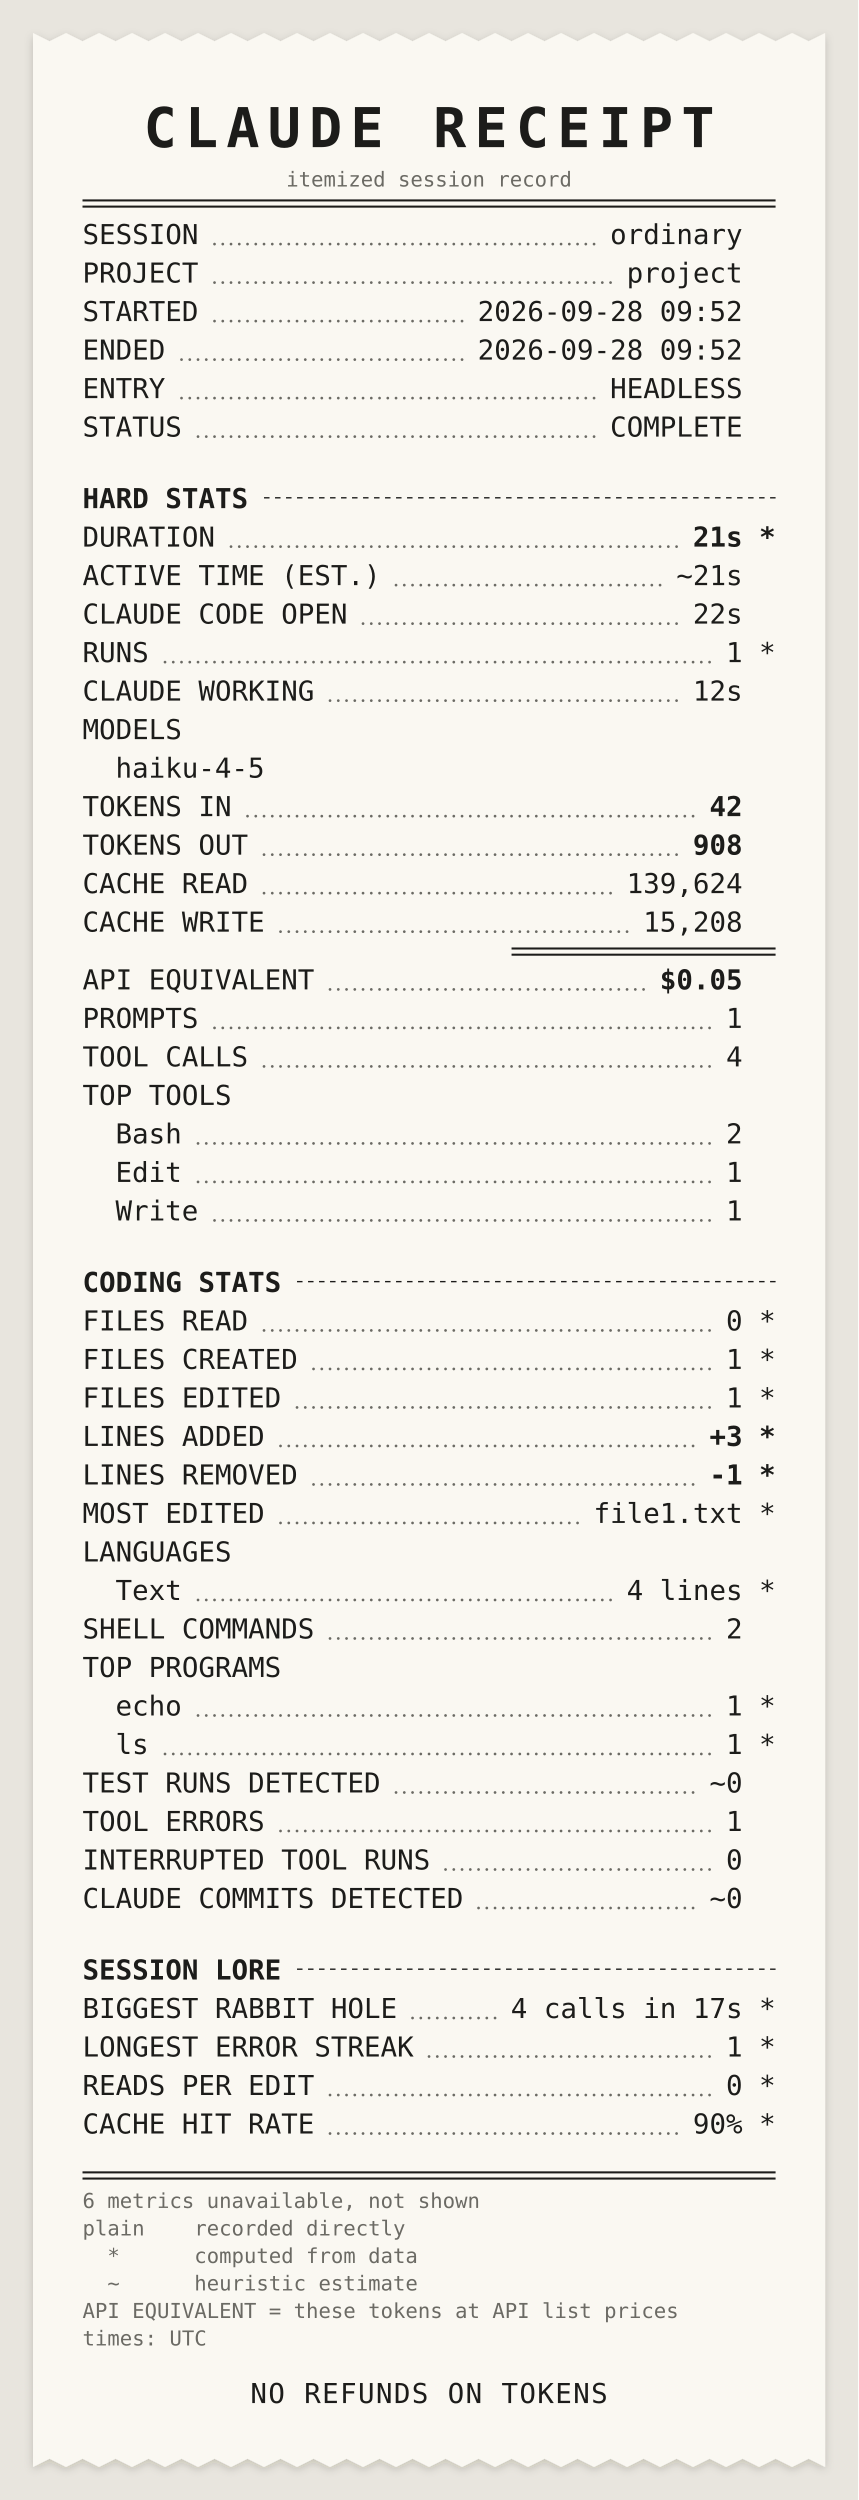
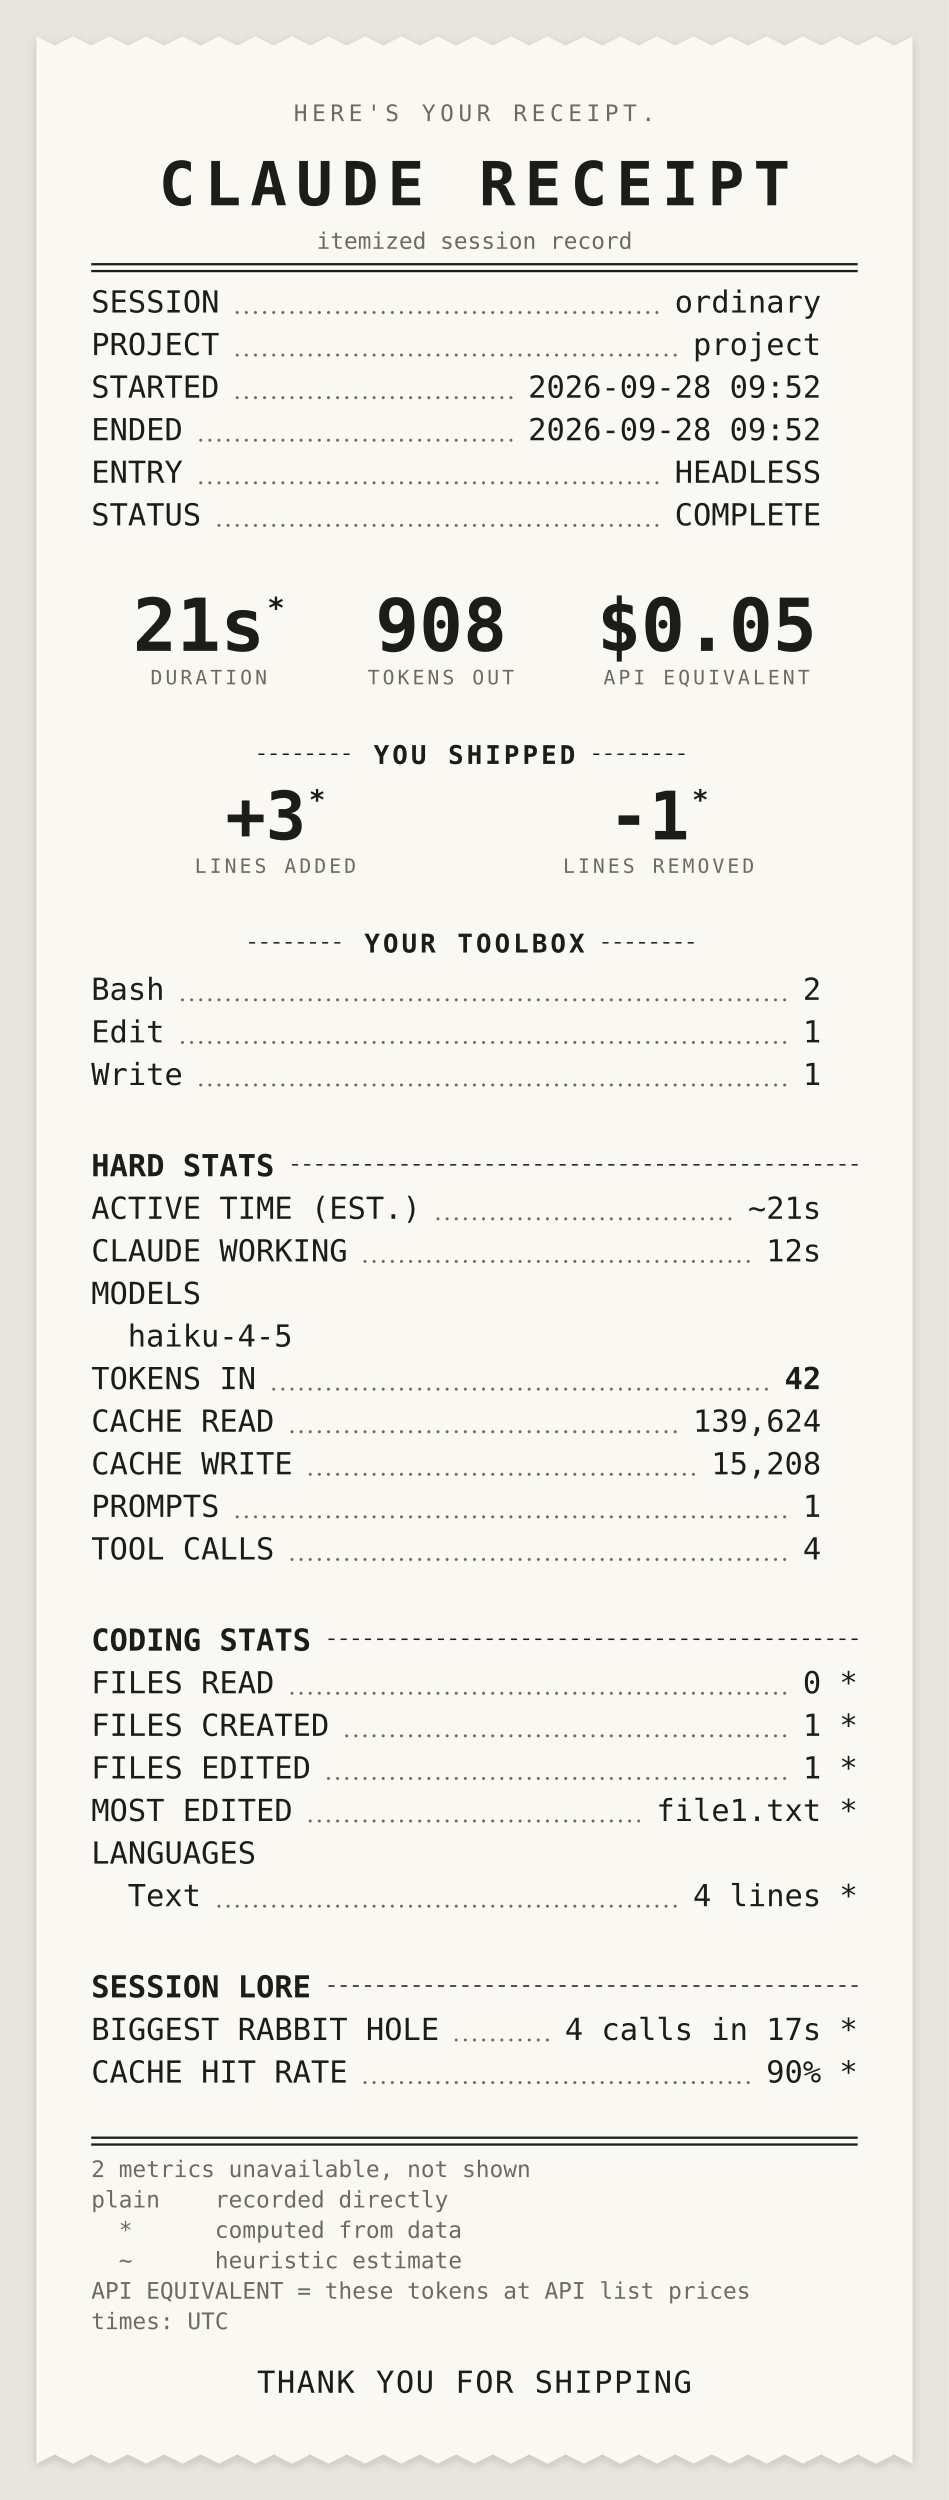
- <svg xmlns="http://www.w3.org/2000/svg" width="624" height="1818" viewBox="0 0 624 1818" xml:space="preserve">
+ <svg xmlns="http://www.w3.org/2000/svg" width="624" height="1644" viewBox="0 0 624 1644" xml:space="preserve">
  <defs>
    <style>text{font-family:"IBM Plex Mono",monospace;white-space:pre}</style>
    <filter id="paper-shadow" x="-5%" y="-2%" width="110%" height="104%">
      <feDropShadow dx="0" dy="2" stdDeviation="3" flood-color="#1C1C1A" flood-opacity="0.18" />
    </filter>
  </defs>
-   <rect width="624" height="1818" fill="#E8E5DE" />
-   <path d="M24 24L36 30L48 24L60 30L72 24L84 30L96 24L108 30L120 24L132 30L144 24L156 30L168 24L180 30L192 24L204 30L216 24L228 30L240 24L252 30L264 24L276 30L288 24L300 30L312 24L324 30L336 24L348 30L360 24L372 30L384 24L396 30L408 24L420 30L432 24L444 30L456 24L468 30L480 24L492 30L504 24L516 30L528 24L540 30L552 24L564 30L576 24L588 30L600 24L600 1794L588 1788L576 1794L564 1788L552 1794L540 1788L528 1794L516 1788L504 1794L492 1788L480 1794L468 1788L456 1794L444 1788L432 1794L420 1788L408 1794L396 1788L384 1794L372 1788L360 1794L348 1788L336 1794L324 1788L312 1794L300 1788L288 1794L276 1788L264 1794L252 1788L240 1794L228 1788L216 1794L204 1788L192 1794L180 1788L168 1794L156 1788L144 1794L132 1788L120 1794L108 1788L96 1794L84 1788L72 1794L60 1788L48 1794L36 1788L24 1794Z" fill="#FAF8F2" filter="url(#paper-shadow)" />
-   <text x="312" y="107" font-size="40" font-weight="700" fill="#1C1C1A" text-anchor="middle" letter-spacing="6">CLAUDE RECEIPT</text>
-   <text x="312" y="135.63" font-size="15" fill="#6B6A64" text-anchor="middle">itemized session record</text>
-   <line x1="60" y1="145.75" x2="564" y2="145.75" stroke="#1C1C1A" stroke-width="1.5" />
-   <line x1="60" y1="150.25" x2="564" y2="150.25" stroke="#1C1C1A" stroke-width="1.5" />
-   <text x="60" y="177.5" font-size="20" fill="#1C1C1A">SESSION</text>
-   <line x1="156" y1="177.5" x2="432" y2="177.5" stroke="#6B6A64" stroke-width="2" stroke-linecap="round" stroke-dasharray="0 6" />
-   <text x="540" y="177.5" font-size="20" fill="#1C1C1A" text-anchor="end">ordinary</text>
-   <text x="60" y="205.5" font-size="20" fill="#1C1C1A">PROJECT</text>
-   <line x1="156" y1="205.5" x2="444" y2="205.5" stroke="#6B6A64" stroke-width="2" stroke-linecap="round" stroke-dasharray="0 6" />
-   <text x="540" y="205.5" font-size="20" fill="#1C1C1A" text-anchor="end">project</text>
-   <text x="60" y="233.5" font-size="20" fill="#1C1C1A">STARTED</text>
-   <line x1="156" y1="233.5" x2="336" y2="233.5" stroke="#6B6A64" stroke-width="2" stroke-linecap="round" stroke-dasharray="0 6" />
-   <text x="540" y="233.5" font-size="20" fill="#1C1C1A" text-anchor="end">2026-09-28 09:52</text>
-   <text x="60" y="261.5" font-size="20" fill="#1C1C1A">ENDED</text>
-   <line x1="132" y1="261.5" x2="336" y2="261.5" stroke="#6B6A64" stroke-width="2" stroke-linecap="round" stroke-dasharray="0 6" />
+   <rect width="624" height="1644" fill="#E8E5DE" />
+   <path d="M24 24L36 30L48 24L60 30L72 24L84 30L96 24L108 30L120 24L132 30L144 24L156 30L168 24L180 30L192 24L204 30L216 24L228 30L240 24L252 30L264 24L276 30L288 24L300 30L312 24L324 30L336 24L348 30L360 24L372 30L384 24L396 30L408 24L420 30L432 24L444 30L456 24L468 30L480 24L492 30L504 24L516 30L528 24L540 30L552 24L564 30L576 24L588 30L600 24L600 1620L588 1614L576 1620L564 1614L552 1620L540 1614L528 1620L516 1614L504 1620L492 1614L480 1620L468 1614L456 1620L444 1614L432 1620L420 1614L408 1620L396 1614L384 1620L372 1614L360 1620L348 1614L336 1620L324 1614L312 1620L300 1614L288 1620L276 1614L264 1620L252 1614L240 1620L228 1614L216 1620L204 1614L192 1620L180 1614L168 1620L156 1614L144 1620L132 1614L120 1620L108 1614L96 1620L84 1614L72 1620L60 1614L48 1620L36 1614L24 1620Z" fill="#FAF8F2" filter="url(#paper-shadow)" />
+   <text x="312" y="79.63" font-size="15" fill="#6B6A64" text-anchor="middle" letter-spacing="3">HERE'S YOUR RECEIPT.</text>
+   <text x="312" y="135" font-size="40" font-weight="700" fill="#1C1C1A" text-anchor="middle" letter-spacing="6">CLAUDE RECEIPT</text>
+   <text x="312" y="163.63" font-size="15" fill="#6B6A64" text-anchor="middle">itemized session record</text>
+   <line x1="60" y1="173.75" x2="564" y2="173.75" stroke="#1C1C1A" stroke-width="1.5" />
+   <line x1="60" y1="178.25" x2="564" y2="178.25" stroke="#1C1C1A" stroke-width="1.5" />
+   <text x="60" y="205.5" font-size="20" fill="#1C1C1A">SESSION</text>
+   <line x1="156" y1="205.5" x2="432" y2="205.5" stroke="#6B6A64" stroke-width="2" stroke-linecap="round" stroke-dasharray="0 6" />
+   <text x="540" y="205.5" font-size="20" fill="#1C1C1A" text-anchor="end">ordinary</text>
+   <text x="60" y="233.5" font-size="20" fill="#1C1C1A">PROJECT</text>
+   <line x1="156" y1="233.5" x2="444" y2="233.5" stroke="#6B6A64" stroke-width="2" stroke-linecap="round" stroke-dasharray="0 6" />
+   <text x="540" y="233.5" font-size="20" fill="#1C1C1A" text-anchor="end">project</text>
+   <text x="60" y="261.5" font-size="20" fill="#1C1C1A">STARTED</text>
+   <line x1="156" y1="261.5" x2="336" y2="261.5" stroke="#6B6A64" stroke-width="2" stroke-linecap="round" stroke-dasharray="0 6" />
  <text x="540" y="261.5" font-size="20" fill="#1C1C1A" text-anchor="end">2026-09-28 09:52</text>
-   <text x="60" y="289.5" font-size="20" fill="#1C1C1A">ENTRY</text>
-   <line x1="132" y1="289.5" x2="432" y2="289.5" stroke="#6B6A64" stroke-width="2" stroke-linecap="round" stroke-dasharray="0 6" />
-   <text x="540" y="289.5" font-size="20" fill="#1C1C1A" text-anchor="end">HEADLESS</text>
-   <text x="60" y="317.5" font-size="20" fill="#1C1C1A">STATUS</text>
-   <line x1="144" y1="317.5" x2="432" y2="317.5" stroke="#6B6A64" stroke-width="2" stroke-linecap="round" stroke-dasharray="0 6" />
-   <text x="540" y="317.5" font-size="20" fill="#1C1C1A" text-anchor="end">COMPLETE</text>
-   <text x="60" y="369.5" font-size="20" font-weight="700" fill="#1C1C1A">HARD STATS</text>
-   <line x1="192" y1="362" x2="564" y2="362" stroke="#1C1C1A" stroke-width="1" stroke-dasharray="4 4" />
-   <text x="60" y="397.5" font-size="20" fill="#1C1C1A">DURATION</text>
-   <line x1="168" y1="397.5" x2="492" y2="397.5" stroke="#6B6A64" stroke-width="2" stroke-linecap="round" stroke-dasharray="0 6" />
-   <text x="540" y="397.5" font-size="20" font-weight="700" fill="#1C1C1A" text-anchor="end">21s</text>
-   <text x="552" y="397.5" font-size="20" font-weight="700" fill="#1C1C1A">*</text>
-   <text x="60" y="425.5" font-size="20" fill="#1C1C1A">ACTIVE TIME (EST.)</text>
-   <line x1="288" y1="425.5" x2="480" y2="425.5" stroke="#6B6A64" stroke-width="2" stroke-linecap="round" stroke-dasharray="0 6" />
-   <text x="540" y="425.5" font-size="20" fill="#1C1C1A" text-anchor="end">~21s</text>
-   <text x="60" y="453.5" font-size="20" fill="#1C1C1A">CLAUDE CODE OPEN</text>
-   <line x1="264" y1="453.5" x2="492" y2="453.5" stroke="#6B6A64" stroke-width="2" stroke-linecap="round" stroke-dasharray="0 6" />
-   <text x="540" y="453.5" font-size="20" fill="#1C1C1A" text-anchor="end">22s</text>
-   <text x="60" y="481.5" font-size="20" fill="#1C1C1A">RUNS</text>
-   <line x1="120" y1="481.5" x2="516" y2="481.5" stroke="#6B6A64" stroke-width="2" stroke-linecap="round" stroke-dasharray="0 6" />
-   <text x="540" y="481.5" font-size="20" fill="#1C1C1A" text-anchor="end">1</text>
-   <text x="552" y="481.5" font-size="20" fill="#1C1C1A">*</text>
-   <text x="60" y="509.5" font-size="20" fill="#1C1C1A">CLAUDE WORKING</text>
-   <line x1="240" y1="509.5" x2="492" y2="509.5" stroke="#6B6A64" stroke-width="2" stroke-linecap="round" stroke-dasharray="0 6" />
-   <text x="540" y="509.5" font-size="20" fill="#1C1C1A" text-anchor="end">12s</text>
-   <text x="60" y="537.5" font-size="20" fill="#1C1C1A">MODELS</text>
-   <text x="84" y="565.5" font-size="20" fill="#1C1C1A">haiku-4-5</text>
-   <text x="60" y="593.5" font-size="20" fill="#1C1C1A">TOKENS IN</text>
-   <line x1="180" y1="593.5" x2="504" y2="593.5" stroke="#6B6A64" stroke-width="2" stroke-linecap="round" stroke-dasharray="0 6" />
-   <text x="540" y="593.5" font-size="20" font-weight="700" fill="#1C1C1A" text-anchor="end">42</text>
-   <text x="60" y="621.5" font-size="20" fill="#1C1C1A">TOKENS OUT</text>
-   <line x1="192" y1="621.5" x2="492" y2="621.5" stroke="#6B6A64" stroke-width="2" stroke-linecap="round" stroke-dasharray="0 6" />
-   <text x="540" y="621.5" font-size="20" font-weight="700" fill="#1C1C1A" text-anchor="end">908</text>
-   <text x="60" y="649.5" font-size="20" fill="#1C1C1A">CACHE READ</text>
-   <line x1="192" y1="649.5" x2="444" y2="649.5" stroke="#6B6A64" stroke-width="2" stroke-linecap="round" stroke-dasharray="0 6" />
-   <text x="540" y="649.5" font-size="20" fill="#1C1C1A" text-anchor="end">139,624</text>
-   <text x="60" y="677.5" font-size="20" fill="#1C1C1A">CACHE WRITE</text>
-   <line x1="204" y1="677.5" x2="456" y2="677.5" stroke="#6B6A64" stroke-width="2" stroke-linecap="round" stroke-dasharray="0 6" />
-   <text x="540" y="677.5" font-size="20" fill="#1C1C1A" text-anchor="end">15,208</text>
-   <line x1="372" y1="689.75" x2="564" y2="689.75" stroke="#1C1C1A" stroke-width="1.5" />
-   <line x1="372" y1="694.25" x2="564" y2="694.25" stroke="#1C1C1A" stroke-width="1.5" />
-   <text x="60" y="719.5" font-size="20" fill="#1C1C1A">API EQUIVALENT</text>
-   <line x1="240" y1="719.5" x2="468" y2="719.5" stroke="#6B6A64" stroke-width="2" stroke-linecap="round" stroke-dasharray="0 6" />
-   <text x="540" y="719.5" font-size="20" font-weight="700" fill="#1C1C1A" text-anchor="end">$0.05</text>
-   <text x="60" y="747.5" font-size="20" fill="#1C1C1A">PROMPTS</text>
-   <line x1="156" y1="747.5" x2="516" y2="747.5" stroke="#6B6A64" stroke-width="2" stroke-linecap="round" stroke-dasharray="0 6" />
-   <text x="540" y="747.5" font-size="20" fill="#1C1C1A" text-anchor="end">1</text>
-   <text x="60" y="775.5" font-size="20" fill="#1C1C1A">TOOL CALLS</text>
-   <line x1="192" y1="775.5" x2="516" y2="775.5" stroke="#6B6A64" stroke-width="2" stroke-linecap="round" stroke-dasharray="0 6" />
-   <text x="540" y="775.5" font-size="20" fill="#1C1C1A" text-anchor="end">4</text>
-   <text x="60" y="803.5" font-size="20" fill="#1C1C1A">TOP TOOLS</text>
-   <text x="84" y="831.5" font-size="20" fill="#1C1C1A">Bash</text>
-   <line x1="144" y1="831.5" x2="516" y2="831.5" stroke="#6B6A64" stroke-width="2" stroke-linecap="round" stroke-dasharray="0 6" />
-   <text x="540" y="831.5" font-size="20" fill="#1C1C1A" text-anchor="end">2</text>
-   <text x="84" y="859.5" font-size="20" fill="#1C1C1A">Edit</text>
-   <line x1="144" y1="859.5" x2="516" y2="859.5" stroke="#6B6A64" stroke-width="2" stroke-linecap="round" stroke-dasharray="0 6" />
-   <text x="540" y="859.5" font-size="20" fill="#1C1C1A" text-anchor="end">1</text>
-   <text x="84" y="887.5" font-size="20" fill="#1C1C1A">Write</text>
-   <line x1="156" y1="887.5" x2="516" y2="887.5" stroke="#6B6A64" stroke-width="2" stroke-linecap="round" stroke-dasharray="0 6" />
-   <text x="540" y="887.5" font-size="20" fill="#1C1C1A" text-anchor="end">1</text>
-   <text x="60" y="939.5" font-size="20" font-weight="700" fill="#1C1C1A">CODING STATS</text>
-   <line x1="216" y1="932" x2="564" y2="932" stroke="#1C1C1A" stroke-width="1" stroke-dasharray="4 4" />
-   <text x="60" y="967.5" font-size="20" fill="#1C1C1A">FILES READ</text>
-   <line x1="192" y1="967.5" x2="516" y2="967.5" stroke="#6B6A64" stroke-width="2" stroke-linecap="round" stroke-dasharray="0 6" />
-   <text x="540" y="967.5" font-size="20" fill="#1C1C1A" text-anchor="end">0</text>
-   <text x="552" y="967.5" font-size="20" fill="#1C1C1A">*</text>
-   <text x="60" y="995.5" font-size="20" fill="#1C1C1A">FILES CREATED</text>
-   <line x1="228" y1="995.5" x2="516" y2="995.5" stroke="#6B6A64" stroke-width="2" stroke-linecap="round" stroke-dasharray="0 6" />
-   <text x="540" y="995.5" font-size="20" fill="#1C1C1A" text-anchor="end">1</text>
-   <text x="552" y="995.5" font-size="20" fill="#1C1C1A">*</text>
-   <text x="60" y="1023.5" font-size="20" fill="#1C1C1A">FILES EDITED</text>
-   <line x1="216" y1="1023.5" x2="516" y2="1023.5" stroke="#6B6A64" stroke-width="2" stroke-linecap="round" stroke-dasharray="0 6" />
-   <text x="540" y="1023.5" font-size="20" fill="#1C1C1A" text-anchor="end">1</text>
-   <text x="552" y="1023.5" font-size="20" fill="#1C1C1A">*</text>
-   <text x="60" y="1051.5" font-size="20" fill="#1C1C1A">LINES ADDED</text>
-   <line x1="204" y1="1051.5" x2="504" y2="1051.5" stroke="#6B6A64" stroke-width="2" stroke-linecap="round" stroke-dasharray="0 6" />
-   <text x="540" y="1051.5" font-size="20" font-weight="700" fill="#1C1C1A" text-anchor="end">+3</text>
-   <text x="552" y="1051.5" font-size="20" font-weight="700" fill="#1C1C1A">*</text>
-   <text x="60" y="1079.5" font-size="20" fill="#1C1C1A">LINES REMOVED</text>
-   <line x1="228" y1="1079.5" x2="504" y2="1079.5" stroke="#6B6A64" stroke-width="2" stroke-linecap="round" stroke-dasharray="0 6" />
-   <text x="540" y="1079.5" font-size="20" font-weight="700" fill="#1C1C1A" text-anchor="end">-1</text>
-   <text x="552" y="1079.5" font-size="20" font-weight="700" fill="#1C1C1A">*</text>
-   <text x="60" y="1107.5" font-size="20" fill="#1C1C1A">MOST EDITED</text>
-   <line x1="204" y1="1107.5" x2="420" y2="1107.5" stroke="#6B6A64" stroke-width="2" stroke-linecap="round" stroke-dasharray="0 6" />
-   <text x="540" y="1107.5" font-size="20" fill="#1C1C1A" text-anchor="end">file1.txt</text>
-   <text x="552" y="1107.5" font-size="20" fill="#1C1C1A">*</text>
-   <text x="60" y="1135.5" font-size="20" fill="#1C1C1A">LANGUAGES</text>
-   <text x="84" y="1163.5" font-size="20" fill="#1C1C1A">Text</text>
-   <line x1="144" y1="1163.5" x2="444" y2="1163.5" stroke="#6B6A64" stroke-width="2" stroke-linecap="round" stroke-dasharray="0 6" />
-   <text x="540" y="1163.5" font-size="20" fill="#1C1C1A" text-anchor="end">4 lines</text>
-   <text x="552" y="1163.5" font-size="20" fill="#1C1C1A">*</text>
-   <text x="60" y="1191.5" font-size="20" fill="#1C1C1A">SHELL COMMANDS</text>
-   <line x1="240" y1="1191.5" x2="516" y2="1191.5" stroke="#6B6A64" stroke-width="2" stroke-linecap="round" stroke-dasharray="0 6" />
-   <text x="540" y="1191.5" font-size="20" fill="#1C1C1A" text-anchor="end">2</text>
-   <text x="60" y="1219.5" font-size="20" fill="#1C1C1A">TOP PROGRAMS</text>
-   <text x="84" y="1247.5" font-size="20" fill="#1C1C1A">echo</text>
-   <line x1="144" y1="1247.5" x2="516" y2="1247.5" stroke="#6B6A64" stroke-width="2" stroke-linecap="round" stroke-dasharray="0 6" />
-   <text x="540" y="1247.5" font-size="20" fill="#1C1C1A" text-anchor="end">1</text>
-   <text x="552" y="1247.5" font-size="20" fill="#1C1C1A">*</text>
-   <text x="84" y="1275.5" font-size="20" fill="#1C1C1A">ls</text>
-   <line x1="120" y1="1275.5" x2="516" y2="1275.5" stroke="#6B6A64" stroke-width="2" stroke-linecap="round" stroke-dasharray="0 6" />
-   <text x="540" y="1275.5" font-size="20" fill="#1C1C1A" text-anchor="end">1</text>
-   <text x="552" y="1275.5" font-size="20" fill="#1C1C1A">*</text>
-   <text x="60" y="1303.5" font-size="20" fill="#1C1C1A">TEST RUNS DETECTED</text>
-   <line x1="288" y1="1303.5" x2="504" y2="1303.5" stroke="#6B6A64" stroke-width="2" stroke-linecap="round" stroke-dasharray="0 6" />
-   <text x="540" y="1303.5" font-size="20" fill="#1C1C1A" text-anchor="end">~0</text>
-   <text x="60" y="1331.5" font-size="20" fill="#1C1C1A">TOOL ERRORS</text>
-   <line x1="204" y1="1331.5" x2="516" y2="1331.5" stroke="#6B6A64" stroke-width="2" stroke-linecap="round" stroke-dasharray="0 6" />
-   <text x="540" y="1331.5" font-size="20" fill="#1C1C1A" text-anchor="end">1</text>
-   <text x="60" y="1359.5" font-size="20" fill="#1C1C1A">INTERRUPTED TOOL RUNS</text>
-   <line x1="324" y1="1359.5" x2="516" y2="1359.5" stroke="#6B6A64" stroke-width="2" stroke-linecap="round" stroke-dasharray="0 6" />
-   <text x="540" y="1359.5" font-size="20" fill="#1C1C1A" text-anchor="end">0</text>
-   <text x="60" y="1387.5" font-size="20" fill="#1C1C1A">CLAUDE COMMITS DETECTED</text>
-   <line x1="348" y1="1387.5" x2="504" y2="1387.5" stroke="#6B6A64" stroke-width="2" stroke-linecap="round" stroke-dasharray="0 6" />
-   <text x="540" y="1387.5" font-size="20" fill="#1C1C1A" text-anchor="end">~0</text>
-   <text x="60" y="1439.5" font-size="20" font-weight="700" fill="#1C1C1A">SESSION LORE</text>
-   <line x1="216" y1="1432" x2="564" y2="1432" stroke="#1C1C1A" stroke-width="1" stroke-dasharray="4 4" />
-   <text x="60" y="1467.5" font-size="20" fill="#1C1C1A">BIGGEST RABBIT HOLE</text>
-   <line x1="300" y1="1467.5" x2="360" y2="1467.5" stroke="#6B6A64" stroke-width="2" stroke-linecap="round" stroke-dasharray="0 6" />
-   <text x="540" y="1467.5" font-size="20" fill="#1C1C1A" text-anchor="end">4 calls in 17s</text>
-   <text x="552" y="1467.5" font-size="20" fill="#1C1C1A">*</text>
-   <text x="60" y="1495.5" font-size="20" fill="#1C1C1A">LONGEST ERROR STREAK</text>
-   <line x1="312" y1="1495.5" x2="516" y2="1495.5" stroke="#6B6A64" stroke-width="2" stroke-linecap="round" stroke-dasharray="0 6" />
-   <text x="540" y="1495.5" font-size="20" fill="#1C1C1A" text-anchor="end">1</text>
-   <text x="552" y="1495.5" font-size="20" fill="#1C1C1A">*</text>
-   <text x="60" y="1523.5" font-size="20" fill="#1C1C1A">READS PER EDIT</text>
-   <line x1="240" y1="1523.5" x2="516" y2="1523.5" stroke="#6B6A64" stroke-width="2" stroke-linecap="round" stroke-dasharray="0 6" />
-   <text x="540" y="1523.5" font-size="20" fill="#1C1C1A" text-anchor="end">0</text>
-   <text x="552" y="1523.5" font-size="20" fill="#1C1C1A">*</text>
-   <text x="60" y="1551.5" font-size="20" fill="#1C1C1A">CACHE HIT RATE</text>
-   <line x1="240" y1="1551.5" x2="492" y2="1551.5" stroke="#6B6A64" stroke-width="2" stroke-linecap="round" stroke-dasharray="0 6" />
-   <text x="540" y="1551.5" font-size="20" fill="#1C1C1A" text-anchor="end">90%</text>
-   <text x="552" y="1551.5" font-size="20" fill="#1C1C1A">*</text>
-   <line x1="60" y1="1579.75" x2="564" y2="1579.75" stroke="#1C1C1A" stroke-width="1.5" />
-   <line x1="60" y1="1584.25" x2="564" y2="1584.25" stroke="#1C1C1A" stroke-width="1.5" />
-   <text x="60" y="1605.63" font-size="15" fill="#6B6A64">6 metrics unavailable, not shown</text>
-   <text x="60" y="1625.63" font-size="15" fill="#6B6A64">plain    recorded directly</text>
-   <text x="60" y="1645.63" font-size="15" fill="#6B6A64">  *      computed from data</text>
-   <text x="60" y="1665.63" font-size="15" fill="#6B6A64">  ~      heuristic estimate</text>
-   <text x="60" y="1685.63" font-size="15" fill="#6B6A64">API EQUIVALENT = these tokens at API list prices</text>
-   <text x="60" y="1705.63" font-size="15" fill="#6B6A64">times: UTC</text>
-   <text x="312" y="1747.5" font-size="20" fill="#1C1C1A" text-anchor="middle" letter-spacing="1">NO REFUNDS ON TOKENS</text>
+   <text x="60" y="289.5" font-size="20" fill="#1C1C1A">ENDED</text>
+   <line x1="132" y1="289.5" x2="336" y2="289.5" stroke="#6B6A64" stroke-width="2" stroke-linecap="round" stroke-dasharray="0 6" />
+   <text x="540" y="289.5" font-size="20" fill="#1C1C1A" text-anchor="end">2026-09-28 09:52</text>
+   <text x="60" y="317.5" font-size="20" fill="#1C1C1A">ENTRY</text>
+   <line x1="132" y1="317.5" x2="432" y2="317.5" stroke="#6B6A64" stroke-width="2" stroke-linecap="round" stroke-dasharray="0 6" />
+   <text x="540" y="317.5" font-size="20" fill="#1C1C1A" text-anchor="end">HEADLESS</text>
+   <text x="60" y="345.5" font-size="20" fill="#1C1C1A">STATUS</text>
+   <line x1="144" y1="345.5" x2="432" y2="345.5" stroke="#6B6A64" stroke-width="2" stroke-linecap="round" stroke-dasharray="0 6" />
+   <text x="540" y="345.5" font-size="20" fill="#1C1C1A" text-anchor="end">COMPLETE</text>
+   <text x="87.37" y="428" font-size="48" font-weight="700" fill="#1C1C1A">21s</text>
+   <text x="175.77" y="406.4" font-size="19" font-weight="700" fill="#1C1C1A">*</text>
+   <text x="137.27" y="450" font-size="13" fill="#6B6A64" text-anchor="middle" letter-spacing="2">DURATION</text>
+   <text x="246.7" y="428" font-size="48" font-weight="700" fill="#1C1C1A">908</text>
+   <text x="289.9" y="450" font-size="13" fill="#6B6A64" text-anchor="middle" letter-spacing="2">TOKENS OUT</text>
+   <text x="392.63" y="428" font-size="48" font-weight="700" fill="#1C1C1A">$0.05</text>
+   <text x="464.63" y="450" font-size="13" fill="#6B6A64" text-anchor="middle" letter-spacing="2">API EQUIVALENT</text>
+   <text x="312" y="502.38" font-size="17" font-weight="700" fill="#1C1C1A" text-anchor="middle" letter-spacing="2">YOU SHIPPED</text>
+   <line x1="169.9" y1="496" x2="233.9" y2="496" stroke="#1C1C1A" stroke-width="1" stroke-dasharray="4 4" />
+   <line x1="390.1" y1="496" x2="454.1" y2="496" stroke="#1C1C1A" stroke-width="1" stroke-dasharray="4 4" />
+   <text x="148.3" y="552" font-size="44" font-weight="700" fill="#1C1C1A">+3</text>
+   <text x="203.1" y="532.2" font-size="18" font-weight="700" fill="#1C1C1A">*</text>
+   <text x="181.1" y="574" font-size="13" fill="#6B6A64" text-anchor="middle" letter-spacing="2">LINES ADDED</text>
+   <text x="400.3" y="552" font-size="44" font-weight="700" fill="#1C1C1A">-1</text>
+   <text x="455.1" y="532.2" font-size="18" font-weight="700" fill="#1C1C1A">*</text>
+   <text x="433.1" y="574" font-size="13" fill="#6B6A64" text-anchor="middle" letter-spacing="2">LINES REMOVED</text>
+   <text x="312" y="626.38" font-size="17" font-weight="700" fill="#1C1C1A" text-anchor="middle" letter-spacing="2">YOUR TOOLBOX</text>
+   <line x1="163.8" y1="620" x2="227.8" y2="620" stroke="#1C1C1A" stroke-width="1" stroke-dasharray="4 4" />
+   <line x1="396.2" y1="620" x2="460.2" y2="620" stroke="#1C1C1A" stroke-width="1" stroke-dasharray="4 4" />
+   <text x="60" y="657.5" font-size="20" fill="#1C1C1A">Bash</text>
+   <line x1="120" y1="657.5" x2="516" y2="657.5" stroke="#6B6A64" stroke-width="2" stroke-linecap="round" stroke-dasharray="0 6" />
+   <text x="540" y="657.5" font-size="20" fill="#1C1C1A" text-anchor="end">2</text>
+   <text x="60" y="685.5" font-size="20" fill="#1C1C1A">Edit</text>
+   <line x1="120" y1="685.5" x2="516" y2="685.5" stroke="#6B6A64" stroke-width="2" stroke-linecap="round" stroke-dasharray="0 6" />
+   <text x="540" y="685.5" font-size="20" fill="#1C1C1A" text-anchor="end">1</text>
+   <text x="60" y="713.5" font-size="20" fill="#1C1C1A">Write</text>
+   <line x1="132" y1="713.5" x2="516" y2="713.5" stroke="#6B6A64" stroke-width="2" stroke-linecap="round" stroke-dasharray="0 6" />
+   <text x="540" y="713.5" font-size="20" fill="#1C1C1A" text-anchor="end">1</text>
+   <text x="60" y="773.5" font-size="20" font-weight="700" fill="#1C1C1A">HARD STATS</text>
+   <line x1="192" y1="766" x2="564" y2="766" stroke="#1C1C1A" stroke-width="1" stroke-dasharray="4 4" />
+   <text x="60" y="801.5" font-size="20" fill="#1C1C1A">ACTIVE TIME (EST.)</text>
+   <line x1="288" y1="801.5" x2="480" y2="801.5" stroke="#6B6A64" stroke-width="2" stroke-linecap="round" stroke-dasharray="0 6" />
+   <text x="540" y="801.5" font-size="20" fill="#1C1C1A" text-anchor="end">~21s</text>
+   <text x="60" y="829.5" font-size="20" fill="#1C1C1A">CLAUDE WORKING</text>
+   <line x1="240" y1="829.5" x2="492" y2="829.5" stroke="#6B6A64" stroke-width="2" stroke-linecap="round" stroke-dasharray="0 6" />
+   <text x="540" y="829.5" font-size="20" fill="#1C1C1A" text-anchor="end">12s</text>
+   <text x="60" y="857.5" font-size="20" fill="#1C1C1A">MODELS</text>
+   <text x="84" y="885.5" font-size="20" fill="#1C1C1A">haiku-4-5</text>
+   <text x="60" y="913.5" font-size="20" fill="#1C1C1A">TOKENS IN</text>
+   <line x1="180" y1="913.5" x2="504" y2="913.5" stroke="#6B6A64" stroke-width="2" stroke-linecap="round" stroke-dasharray="0 6" />
+   <text x="540" y="913.5" font-size="20" font-weight="700" fill="#1C1C1A" text-anchor="end">42</text>
+   <text x="60" y="941.5" font-size="20" fill="#1C1C1A">CACHE READ</text>
+   <line x1="192" y1="941.5" x2="444" y2="941.5" stroke="#6B6A64" stroke-width="2" stroke-linecap="round" stroke-dasharray="0 6" />
+   <text x="540" y="941.5" font-size="20" fill="#1C1C1A" text-anchor="end">139,624</text>
+   <text x="60" y="969.5" font-size="20" fill="#1C1C1A">CACHE WRITE</text>
+   <line x1="204" y1="969.5" x2="456" y2="969.5" stroke="#6B6A64" stroke-width="2" stroke-linecap="round" stroke-dasharray="0 6" />
+   <text x="540" y="969.5" font-size="20" fill="#1C1C1A" text-anchor="end">15,208</text>
+   <text x="60" y="997.5" font-size="20" fill="#1C1C1A">PROMPTS</text>
+   <line x1="156" y1="997.5" x2="516" y2="997.5" stroke="#6B6A64" stroke-width="2" stroke-linecap="round" stroke-dasharray="0 6" />
+   <text x="540" y="997.5" font-size="20" fill="#1C1C1A" text-anchor="end">1</text>
+   <text x="60" y="1025.5" font-size="20" fill="#1C1C1A">TOOL CALLS</text>
+   <line x1="192" y1="1025.5" x2="516" y2="1025.5" stroke="#6B6A64" stroke-width="2" stroke-linecap="round" stroke-dasharray="0 6" />
+   <text x="540" y="1025.5" font-size="20" fill="#1C1C1A" text-anchor="end">4</text>
+   <text x="60" y="1085.5" font-size="20" font-weight="700" fill="#1C1C1A">CODING STATS</text>
+   <line x1="216" y1="1078" x2="564" y2="1078" stroke="#1C1C1A" stroke-width="1" stroke-dasharray="4 4" />
+   <text x="60" y="1113.5" font-size="20" fill="#1C1C1A">FILES READ</text>
+   <line x1="192" y1="1113.5" x2="516" y2="1113.5" stroke="#6B6A64" stroke-width="2" stroke-linecap="round" stroke-dasharray="0 6" />
+   <text x="540" y="1113.5" font-size="20" fill="#1C1C1A" text-anchor="end">0</text>
+   <text x="552" y="1113.5" font-size="20" fill="#1C1C1A">*</text>
+   <text x="60" y="1141.5" font-size="20" fill="#1C1C1A">FILES CREATED</text>
+   <line x1="228" y1="1141.5" x2="516" y2="1141.5" stroke="#6B6A64" stroke-width="2" stroke-linecap="round" stroke-dasharray="0 6" />
+   <text x="540" y="1141.5" font-size="20" fill="#1C1C1A" text-anchor="end">1</text>
+   <text x="552" y="1141.5" font-size="20" fill="#1C1C1A">*</text>
+   <text x="60" y="1169.5" font-size="20" fill="#1C1C1A">FILES EDITED</text>
+   <line x1="216" y1="1169.5" x2="516" y2="1169.5" stroke="#6B6A64" stroke-width="2" stroke-linecap="round" stroke-dasharray="0 6" />
+   <text x="540" y="1169.5" font-size="20" fill="#1C1C1A" text-anchor="end">1</text>
+   <text x="552" y="1169.5" font-size="20" fill="#1C1C1A">*</text>
+   <text x="60" y="1197.5" font-size="20" fill="#1C1C1A">MOST EDITED</text>
+   <line x1="204" y1="1197.5" x2="420" y2="1197.5" stroke="#6B6A64" stroke-width="2" stroke-linecap="round" stroke-dasharray="0 6" />
+   <text x="540" y="1197.5" font-size="20" fill="#1C1C1A" text-anchor="end">file1.txt</text>
+   <text x="552" y="1197.5" font-size="20" fill="#1C1C1A">*</text>
+   <text x="60" y="1225.5" font-size="20" fill="#1C1C1A">LANGUAGES</text>
+   <text x="84" y="1253.5" font-size="20" fill="#1C1C1A">Text</text>
+   <line x1="144" y1="1253.5" x2="444" y2="1253.5" stroke="#6B6A64" stroke-width="2" stroke-linecap="round" stroke-dasharray="0 6" />
+   <text x="540" y="1253.5" font-size="20" fill="#1C1C1A" text-anchor="end">4 lines</text>
+   <text x="552" y="1253.5" font-size="20" fill="#1C1C1A">*</text>
+   <text x="60" y="1313.5" font-size="20" font-weight="700" fill="#1C1C1A">SESSION LORE</text>
+   <line x1="216" y1="1306" x2="564" y2="1306" stroke="#1C1C1A" stroke-width="1" stroke-dasharray="4 4" />
+   <text x="60" y="1341.5" font-size="20" fill="#1C1C1A">BIGGEST RABBIT HOLE</text>
+   <line x1="300" y1="1341.5" x2="360" y2="1341.5" stroke="#6B6A64" stroke-width="2" stroke-linecap="round" stroke-dasharray="0 6" />
+   <text x="540" y="1341.5" font-size="20" fill="#1C1C1A" text-anchor="end">4 calls in 17s</text>
+   <text x="552" y="1341.5" font-size="20" fill="#1C1C1A">*</text>
+   <text x="60" y="1369.5" font-size="20" fill="#1C1C1A">CACHE HIT RATE</text>
+   <line x1="240" y1="1369.5" x2="492" y2="1369.5" stroke="#6B6A64" stroke-width="2" stroke-linecap="round" stroke-dasharray="0 6" />
+   <text x="540" y="1369.5" font-size="20" fill="#1C1C1A" text-anchor="end">90%</text>
+   <text x="552" y="1369.5" font-size="20" fill="#1C1C1A">*</text>
+   <line x1="60" y1="1405.75" x2="564" y2="1405.75" stroke="#1C1C1A" stroke-width="1.5" />
+   <line x1="60" y1="1410.25" x2="564" y2="1410.25" stroke="#1C1C1A" stroke-width="1.5" />
+   <text x="60" y="1431.63" font-size="15" fill="#6B6A64">2 metrics unavailable, not shown</text>
+   <text x="60" y="1451.63" font-size="15" fill="#6B6A64">plain    recorded directly</text>
+   <text x="60" y="1471.63" font-size="15" fill="#6B6A64">  *      computed from data</text>
+   <text x="60" y="1491.63" font-size="15" fill="#6B6A64">  ~      heuristic estimate</text>
+   <text x="60" y="1511.63" font-size="15" fill="#6B6A64">API EQUIVALENT = these tokens at API list prices</text>
+   <text x="60" y="1531.63" font-size="15" fill="#6B6A64">times: UTC</text>
+   <text x="312" y="1573.5" font-size="20" fill="#1C1C1A" text-anchor="middle" letter-spacing="1">THANK YOU FOR SHIPPING</text>
</svg>
